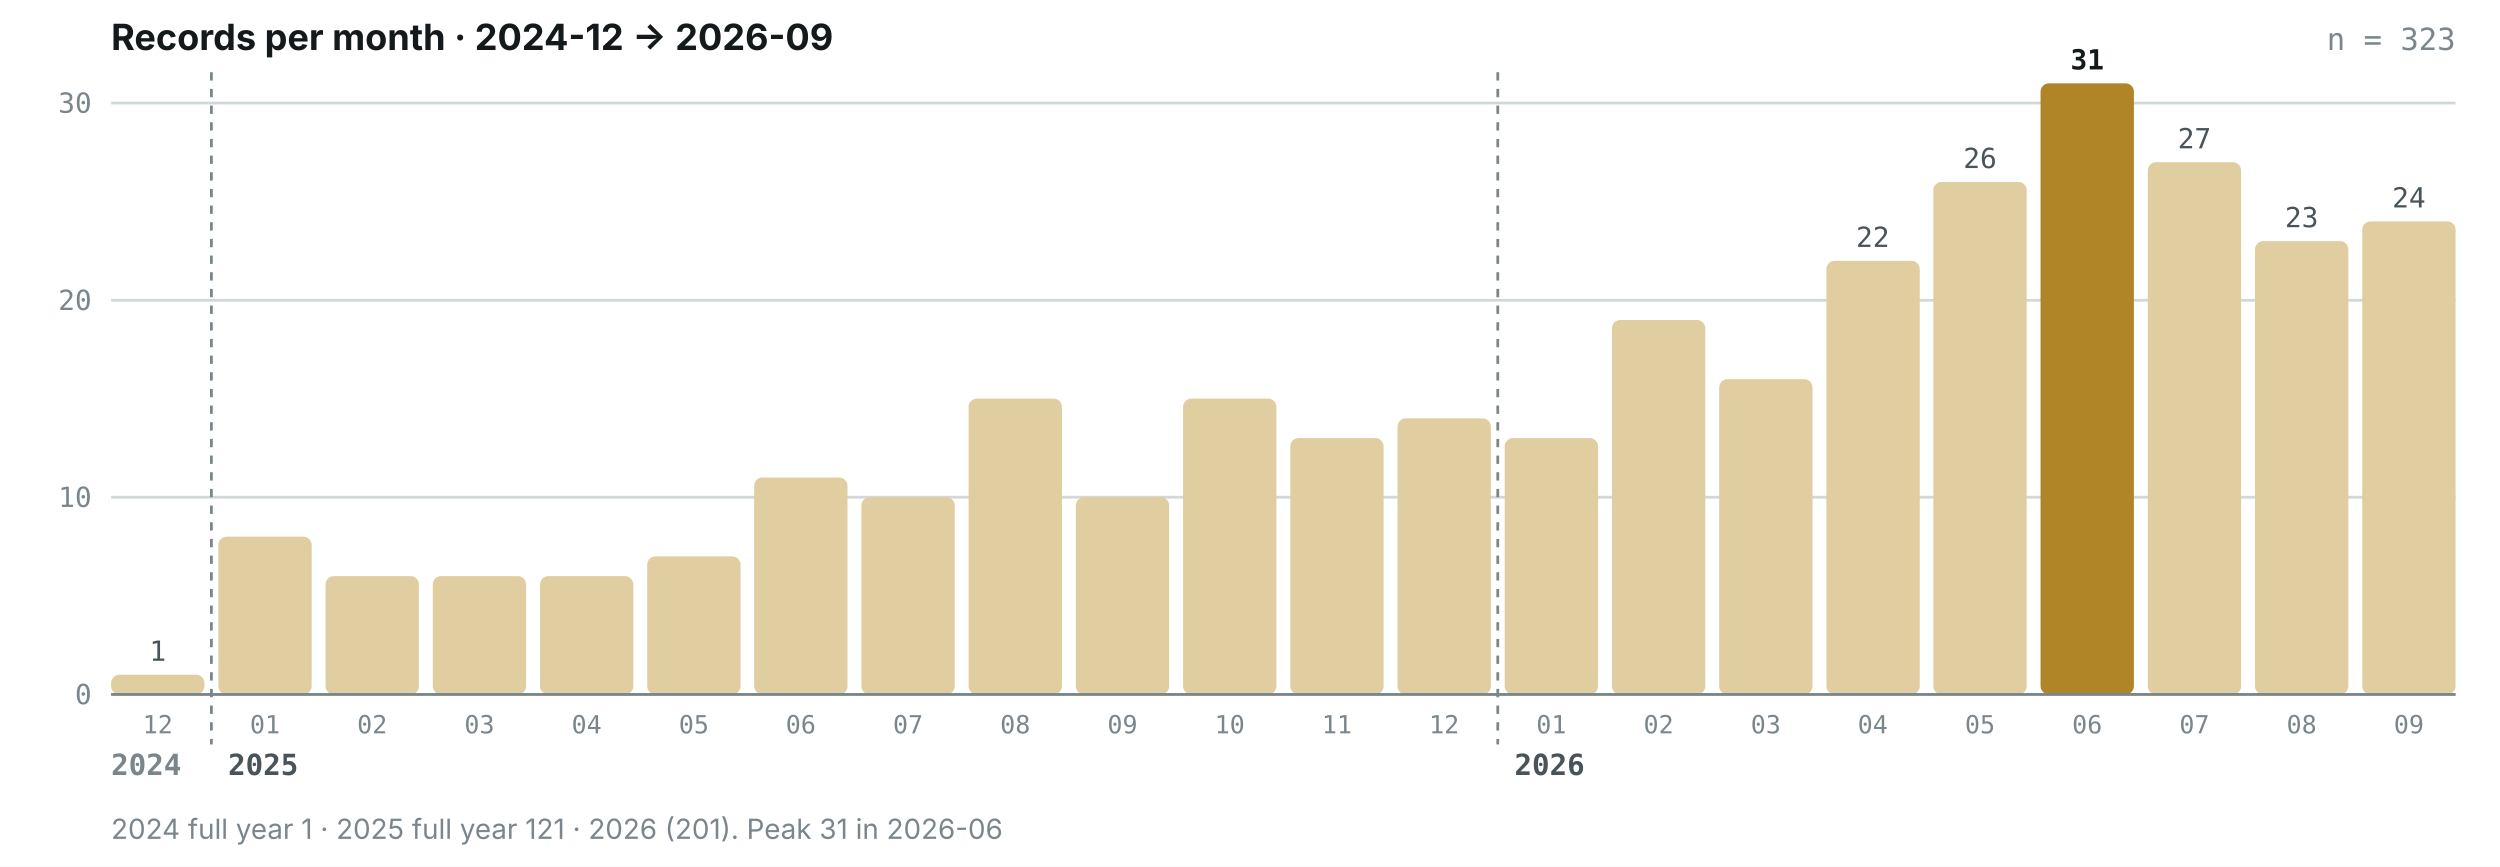
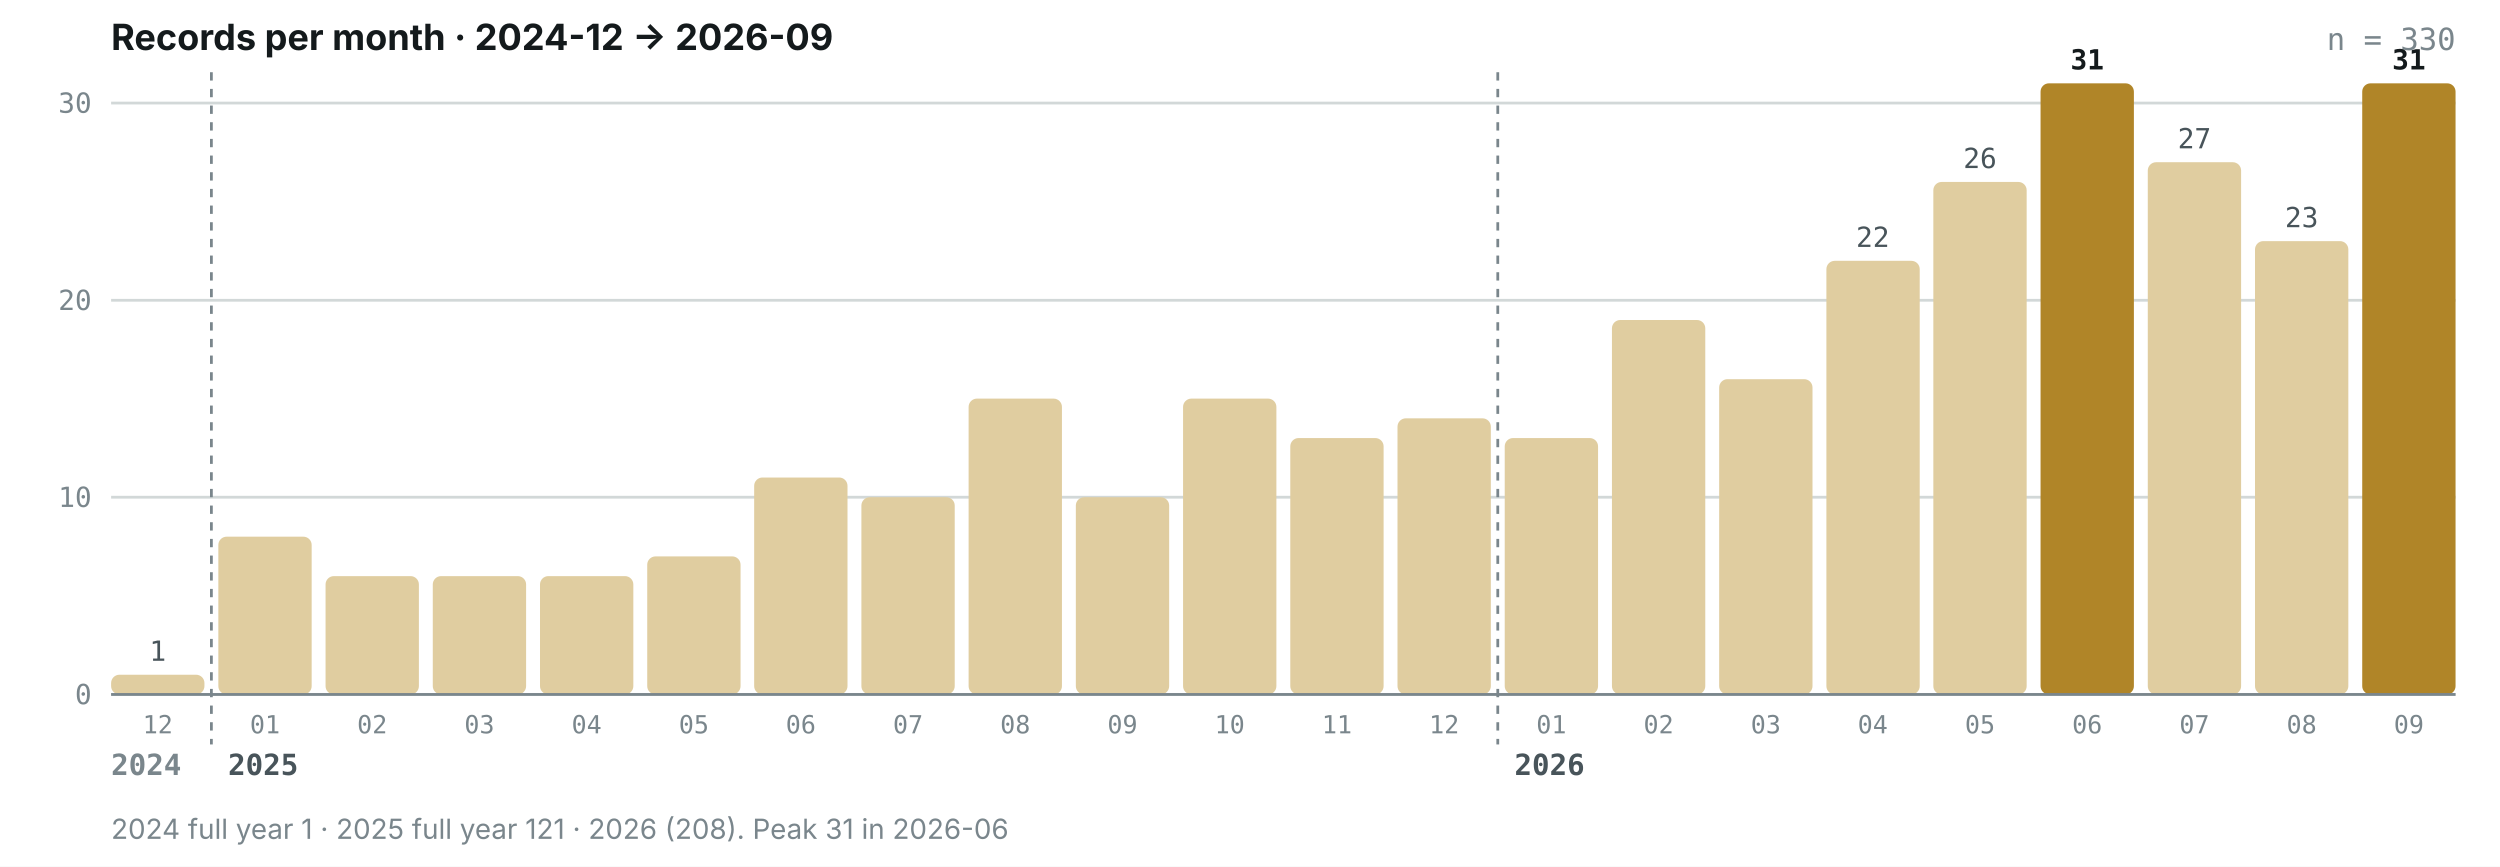
<svg xmlns="http://www.w3.org/2000/svg" viewBox="0 0 900 312" width="900" height="312" role="img" font-family="ui-sans-serif,-apple-system,'Segoe UI','PingFang SC','Microsoft YaHei',sans-serif">
  <rect width="900" height="312" fill="#FFFFFF" />
  <text x="40" y="18" font-size="13" font-weight="700" fill="#141A1C">Records per month · 2024-12 → 2026-09</text>
-   <text x="884" y="18" font-size="11" text-anchor="end" fill="#7A868C" font-family="ui-monospace,'SF Mono','Cascadia Mono','Consolas',monospace">n = 323</text>
+   <text x="884" y="18" font-size="11" text-anchor="end" fill="#7A868C" font-family="ui-monospace,'SF Mono','Cascadia Mono','Consolas',monospace">n = 330</text>
  <line x1="40" y1="250.0" x2="884" y2="250.0" stroke="#D2D8D8" stroke-width="1" />
  <text x="33" y="253.5" font-size="10" text-anchor="end" fill="#7A868C" font-family="ui-monospace,'SF Mono','Cascadia Mono','Consolas',monospace">0</text>
  <line x1="40" y1="179.0" x2="884" y2="179.0" stroke="#D2D8D8" stroke-width="1" />
  <text x="33" y="182.5" font-size="10" text-anchor="end" fill="#7A868C" font-family="ui-monospace,'SF Mono','Cascadia Mono','Consolas',monospace">10</text>
  <line x1="40" y1="108.1" x2="884" y2="108.1" stroke="#D2D8D8" stroke-width="1" />
  <text x="33" y="111.6" font-size="10" text-anchor="end" fill="#7A868C" font-family="ui-monospace,'SF Mono','Cascadia Mono','Consolas',monospace">20</text>
  <line x1="40" y1="37.1" x2="884" y2="37.1" stroke="#D2D8D8" stroke-width="1" />
  <text x="33" y="40.6" font-size="10" text-anchor="end" fill="#7A868C" font-family="ui-monospace,'SF Mono','Cascadia Mono','Consolas',monospace">30</text>
  <line x1="76.1" y1="26" x2="76.1" y2="268" stroke="#7A868C" stroke-width="1" stroke-dasharray="3 3" />
  <text x="82.1" y="279.0" font-size="10.5" font-weight="700" fill="#48545A" font-family="ui-monospace,'SF Mono','Cascadia Mono','Consolas',monospace">2025</text>
  <line x1="539.2" y1="26" x2="539.2" y2="268" stroke="#7A868C" stroke-width="1" stroke-dasharray="3 3" />
  <text x="545.2" y="279.0" font-size="10.5" font-weight="700" fill="#48545A" font-family="ui-monospace,'SF Mono','Cascadia Mono','Consolas',monospace">2026</text>
  <rect x="40.0" y="242.9" width="33.6" height="7.1" rx="3" fill="#E0CDA0" />
  <text x="56.8" y="237.9" font-size="10" text-anchor="middle" fill="#48545A" font-family="ui-monospace,'SF Mono','Cascadia Mono','Consolas',monospace" font-weight="500">1</text>
  <text x="56.8" y="264.0" font-size="9" text-anchor="middle" fill="#7A868C" font-family="ui-monospace,'SF Mono','Cascadia Mono','Consolas',monospace">12</text>
  <rect x="78.6" y="193.2" width="33.6" height="56.8" rx="3" fill="#E0CDA0" />
  <text x="95.4" y="264.0" font-size="9" text-anchor="middle" fill="#7A868C" font-family="ui-monospace,'SF Mono','Cascadia Mono','Consolas',monospace">01</text>
  <rect x="117.2" y="207.4" width="33.6" height="42.6" rx="3" fill="#E0CDA0" />
  <text x="134.0" y="264.0" font-size="9" text-anchor="middle" fill="#7A868C" font-family="ui-monospace,'SF Mono','Cascadia Mono','Consolas',monospace">02</text>
  <rect x="155.8" y="207.4" width="33.6" height="42.6" rx="3" fill="#E0CDA0" />
  <text x="172.6" y="264.0" font-size="9" text-anchor="middle" fill="#7A868C" font-family="ui-monospace,'SF Mono','Cascadia Mono','Consolas',monospace">03</text>
  <rect x="194.4" y="207.4" width="33.6" height="42.6" rx="3" fill="#E0CDA0" />
  <text x="211.2" y="264.0" font-size="9" text-anchor="middle" fill="#7A868C" font-family="ui-monospace,'SF Mono','Cascadia Mono','Consolas',monospace">04</text>
  <rect x="233.0" y="200.3" width="33.6" height="49.7" rx="3" fill="#E0CDA0" />
  <text x="249.8" y="264.0" font-size="9" text-anchor="middle" fill="#7A868C" font-family="ui-monospace,'SF Mono','Cascadia Mono','Consolas',monospace">05</text>
  <rect x="271.5" y="171.9" width="33.6" height="78.1" rx="3" fill="#E0CDA0" />
  <text x="288.3" y="264.0" font-size="9" text-anchor="middle" fill="#7A868C" font-family="ui-monospace,'SF Mono','Cascadia Mono','Consolas',monospace">06</text>
  <rect x="310.1" y="179.0" width="33.6" height="71.0" rx="3" fill="#E0CDA0" />
  <text x="326.9" y="264.0" font-size="9" text-anchor="middle" fill="#7A868C" font-family="ui-monospace,'SF Mono','Cascadia Mono','Consolas',monospace">07</text>
  <rect x="348.7" y="143.5" width="33.6" height="106.5" rx="3" fill="#E0CDA0" />
  <text x="365.5" y="264.0" font-size="9" text-anchor="middle" fill="#7A868C" font-family="ui-monospace,'SF Mono','Cascadia Mono','Consolas',monospace">08</text>
  <rect x="387.3" y="179.0" width="33.6" height="71.0" rx="3" fill="#E0CDA0" />
  <text x="404.1" y="264.0" font-size="9" text-anchor="middle" fill="#7A868C" font-family="ui-monospace,'SF Mono','Cascadia Mono','Consolas',monospace">09</text>
  <rect x="425.9" y="143.5" width="33.6" height="106.5" rx="3" fill="#E0CDA0" />
  <text x="442.7" y="264.0" font-size="9" text-anchor="middle" fill="#7A868C" font-family="ui-monospace,'SF Mono','Cascadia Mono','Consolas',monospace">10</text>
  <rect x="464.5" y="157.7" width="33.6" height="92.3" rx="3" fill="#E0CDA0" />
  <text x="481.3" y="264.0" font-size="9" text-anchor="middle" fill="#7A868C" font-family="ui-monospace,'SF Mono','Cascadia Mono','Consolas',monospace">11</text>
  <rect x="503.1" y="150.6" width="33.6" height="99.4" rx="3" fill="#E0CDA0" />
  <text x="519.9" y="264.0" font-size="9" text-anchor="middle" fill="#7A868C" font-family="ui-monospace,'SF Mono','Cascadia Mono','Consolas',monospace">12</text>
  <rect x="541.7" y="157.7" width="33.6" height="92.3" rx="3" fill="#E0CDA0" />
  <text x="558.5" y="264.0" font-size="9" text-anchor="middle" fill="#7A868C" font-family="ui-monospace,'SF Mono','Cascadia Mono','Consolas',monospace">01</text>
  <rect x="580.3" y="115.2" width="33.6" height="134.8" rx="3" fill="#E0CDA0" />
  <text x="597.1" y="264.0" font-size="9" text-anchor="middle" fill="#7A868C" font-family="ui-monospace,'SF Mono','Cascadia Mono','Consolas',monospace">02</text>
  <rect x="618.9" y="136.5" width="33.6" height="113.5" rx="3" fill="#E0CDA0" />
  <text x="635.7" y="264.0" font-size="9" text-anchor="middle" fill="#7A868C" font-family="ui-monospace,'SF Mono','Cascadia Mono','Consolas',monospace">03</text>
  <rect x="657.5" y="93.9" width="33.6" height="156.1" rx="3" fill="#E0CDA0" />
  <text x="674.2" y="88.9" font-size="10" text-anchor="middle" fill="#48545A" font-family="ui-monospace,'SF Mono','Cascadia Mono','Consolas',monospace" font-weight="500">22</text>
  <text x="674.2" y="264.0" font-size="9" text-anchor="middle" fill="#7A868C" font-family="ui-monospace,'SF Mono','Cascadia Mono','Consolas',monospace">04</text>
  <rect x="696.0" y="65.5" width="33.6" height="184.5" rx="3" fill="#E0CDA0" />
  <text x="712.8" y="60.5" font-size="10" text-anchor="middle" fill="#48545A" font-family="ui-monospace,'SF Mono','Cascadia Mono','Consolas',monospace" font-weight="500">26</text>
  <text x="712.8" y="264.0" font-size="9" text-anchor="middle" fill="#7A868C" font-family="ui-monospace,'SF Mono','Cascadia Mono','Consolas',monospace">05</text>
  <rect x="734.6" y="30.0" width="33.6" height="220.0" rx="3" fill="#B08528" />
  <text x="751.4" y="25.0" font-size="10" text-anchor="middle" fill="#141A1C" font-family="ui-monospace,'SF Mono','Cascadia Mono','Consolas',monospace" font-weight="700">31</text>
  <text x="751.4" y="264.0" font-size="9" text-anchor="middle" fill="#7A868C" font-family="ui-monospace,'SF Mono','Cascadia Mono','Consolas',monospace">06</text>
  <rect x="773.2" y="58.4" width="33.6" height="191.6" rx="3" fill="#E0CDA0" />
  <text x="790.0" y="53.4" font-size="10" text-anchor="middle" fill="#48545A" font-family="ui-monospace,'SF Mono','Cascadia Mono','Consolas',monospace" font-weight="500">27</text>
  <text x="790.0" y="264.0" font-size="9" text-anchor="middle" fill="#7A868C" font-family="ui-monospace,'SF Mono','Cascadia Mono','Consolas',monospace">07</text>
  <rect x="811.8" y="86.8" width="33.6" height="163.2" rx="3" fill="#E0CDA0" />
  <text x="828.6" y="81.8" font-size="10" text-anchor="middle" fill="#48545A" font-family="ui-monospace,'SF Mono','Cascadia Mono','Consolas',monospace" font-weight="500">23</text>
  <text x="828.6" y="264.0" font-size="9" text-anchor="middle" fill="#7A868C" font-family="ui-monospace,'SF Mono','Cascadia Mono','Consolas',monospace">08</text>
-   <rect x="850.4" y="79.7" width="33.6" height="170.3" rx="3" fill="#E0CDA0" />
-   <text x="867.2" y="74.7" font-size="10" text-anchor="middle" fill="#48545A" font-family="ui-monospace,'SF Mono','Cascadia Mono','Consolas',monospace" font-weight="500">24</text>
+   <rect x="850.4" y="30.0" width="33.6" height="220.0" rx="3" fill="#B08528" />
+   <text x="867.2" y="25.0" font-size="10" text-anchor="middle" fill="#141A1C" font-family="ui-monospace,'SF Mono','Cascadia Mono','Consolas',monospace" font-weight="700">31</text>
  <text x="867.2" y="264.0" font-size="9" text-anchor="middle" fill="#7A868C" font-family="ui-monospace,'SF Mono','Cascadia Mono','Consolas',monospace">09</text>
  <line x1="40" y1="250" x2="884" y2="250" stroke="#7A868C" stroke-width="1" />
  <text x="40" y="279.0" font-size="10.5" font-weight="700" fill="#7A868C" font-family="ui-monospace,'SF Mono','Cascadia Mono','Consolas',monospace">2024</text>
-   <text x="40" y="302" font-size="10" fill="#7A868C">2024 full year 1 · 2025 full year 121 · 2026 (201). Peak 31 in 2026-06</text>
+   <text x="40" y="302" font-size="10" fill="#7A868C">2024 full year 1 · 2025 full year 121 · 2026 (208). Peak 31 in 2026-06</text>
</svg>
